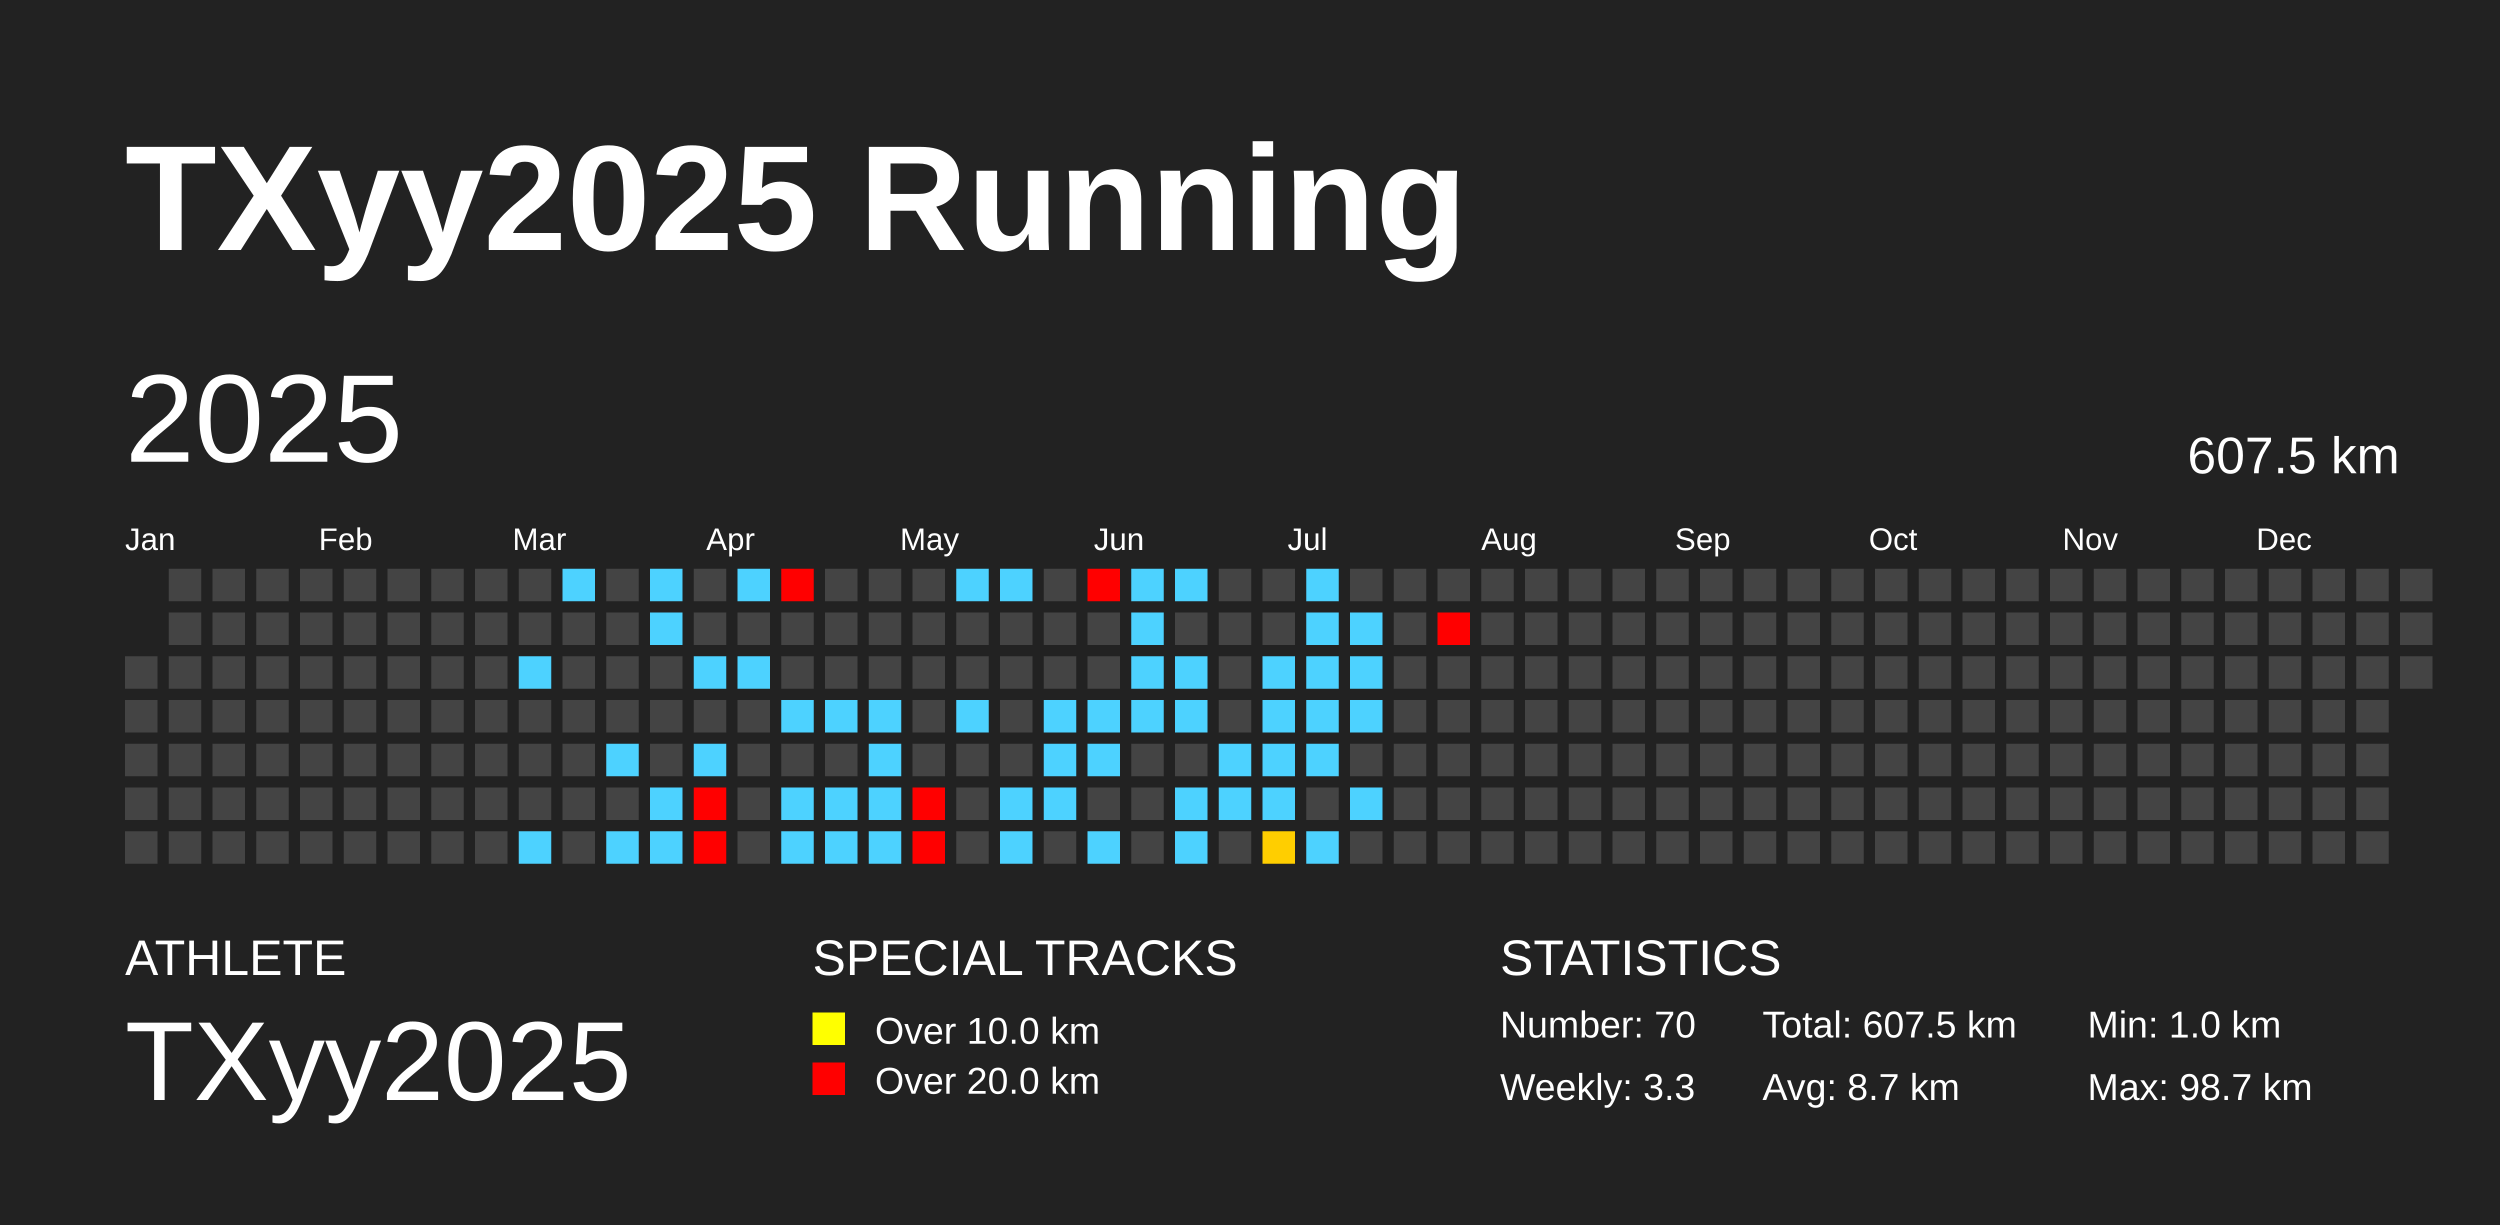
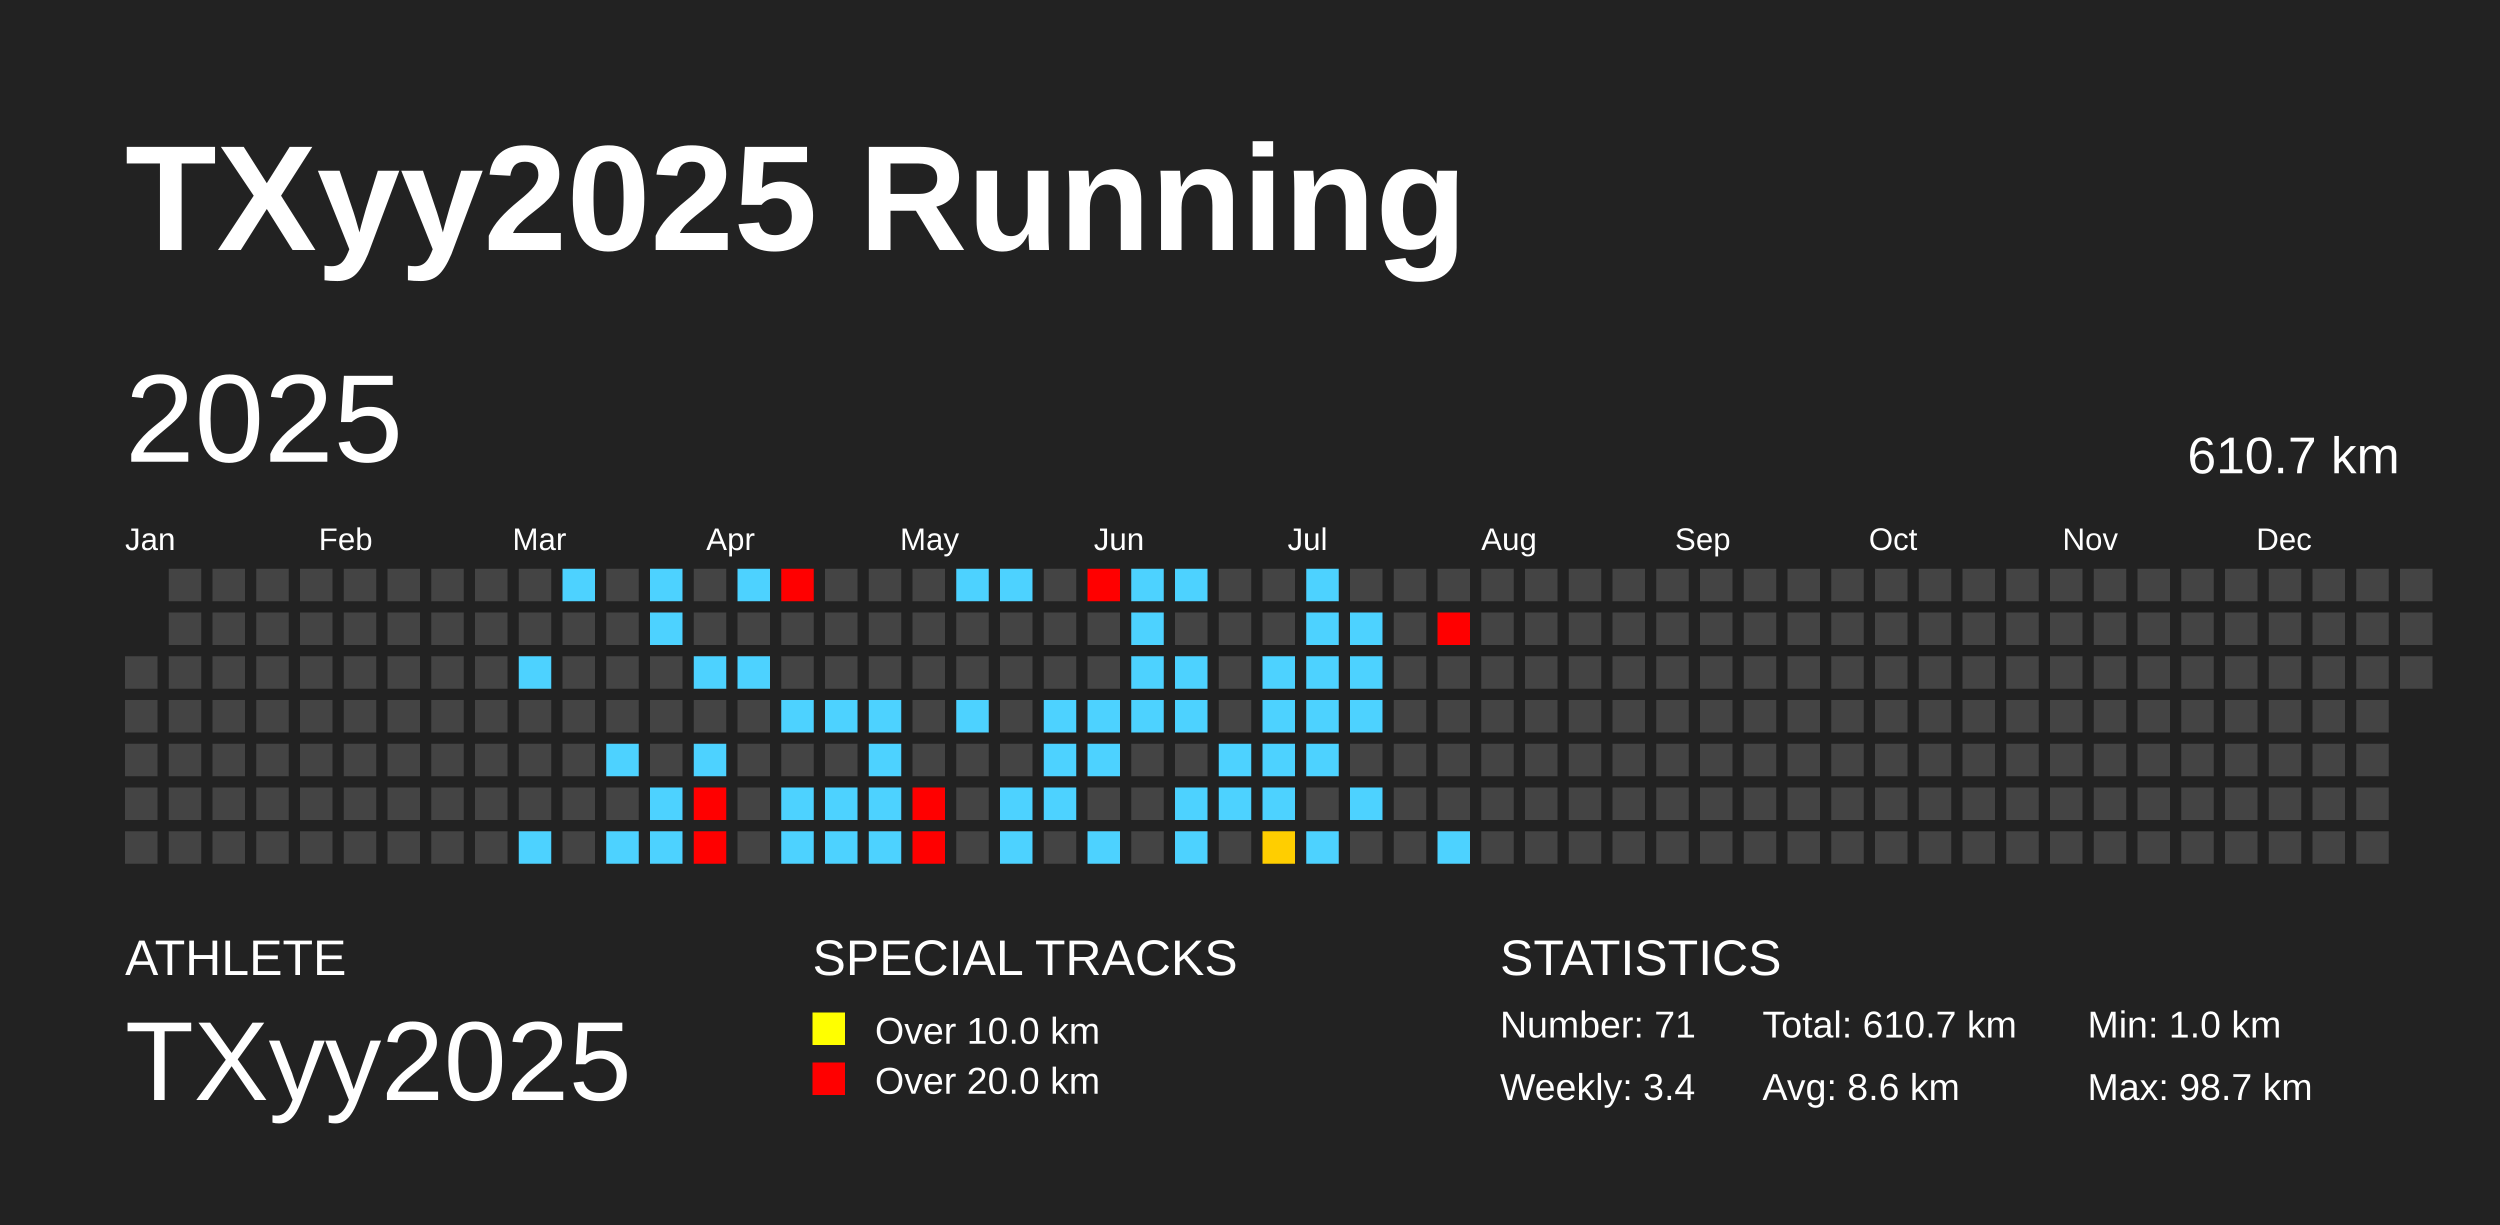
<svg xmlns="http://www.w3.org/2000/svg" baseProfile="full" height="98mm" version="1.1" viewBox="0,0,200,98" width="200mm">
  <defs />
  <rect fill="#222222" height="98" width="200" x="0" y="0" />
  <text fill="#FFFFFF" style="font-size:12px; font-family:Arial; font-weight:bold;" x="10" y="20">TXyy2025 Running</text>
  <text fill="#FFFFFF" style="font-size:4px; font-family:Arial" x="10" y="78">ATHLETE</text>
  <text fill="#FFFFFF" style="font-size:9px; font-family:Arial" x="10" y="88">TXyy2025</text>
  <text fill="#FFFFFF" style="font-size:4px; font-family:Arial" x="65" y="78">SPECIAL TRACKS</text>
  <rect fill="yellow" height="2.6" width="2.6" x="65" y="81" />
  <text fill="#FFFFFF" style="font-size:3px; font-family:Arial" x="70" y="83.5">Over 10.0 km</text>
  <rect fill="red" height="2.6" width="2.6" x="65" y="85" />
  <text fill="#FFFFFF" style="font-size:3px; font-family:Arial" x="70" y="87.5">Over 20.0 km</text>
  <text fill="#FFFFFF" style="font-size:4px; font-family:Arial" x="120" y="78">STATISTICS</text>
-   <text fill="#FFFFFF" style="font-size:3px; font-family:Arial" x="120" y="83">Number: 70</text>
-   <text fill="#FFFFFF" style="font-size:3px; font-family:Arial" x="120" y="88">Weekly: 3.3</text>
-   <text fill="#FFFFFF" style="font-size:3px; font-family:Arial" x="141" y="83">Total: 607.5 km</text>
-   <text fill="#FFFFFF" style="font-size:3px; font-family:Arial" x="141" y="88">Avg: 8.7 km</text>
+   <text fill="#FFFFFF" style="font-size:3px; font-family:Arial" x="120" y="83">Number: 71</text>
+   <text fill="#FFFFFF" style="font-size:3px; font-family:Arial" x="120" y="88">Weekly: 3.4</text>
+   <text fill="#FFFFFF" style="font-size:3px; font-family:Arial" x="141" y="83">Total: 610.7 km</text>
+   <text fill="#FFFFFF" style="font-size:3px; font-family:Arial" x="141" y="88">Avg: 8.6 km</text>
  <text fill="#FFFFFF" style="font-size:3px; font-family:Arial" x="167" y="83">Min: 1.0 km</text>
  <text fill="#FFFFFF" style="font-size:3px; font-family:Arial" x="167" y="88">Max: 98.7 km</text>
  <text dominant-baseline="hanging" fill="#FFFFFF" style="font-size:10.0px; font-family:Arial;" x="10" y="30">2025</text>
-   <text dominant-baseline="hanging" fill="#FFFFFF" style="font-size:4.125px; font-family:Arial;" x="175" y="35">607.5 km</text>
+   <text dominant-baseline="hanging" fill="#FFFFFF" style="font-size:4.125px; font-family:Arial;" x="175" y="35">610.7 km</text>
  <text fill="#FFFFFF" style="font-size:2.5px; font-family:Arial" x="10.0" y="44">Jan</text>
  <text fill="#FFFFFF" style="font-size:2.5px; font-family:Arial" x="25.5" y="44">Feb</text>
  <text fill="#FFFFFF" style="font-size:2.5px; font-family:Arial" x="41.0" y="44">Mar</text>
  <text fill="#FFFFFF" style="font-size:2.5px; font-family:Arial" x="56.5" y="44">Apr</text>
  <text fill="#FFFFFF" style="font-size:2.5px; font-family:Arial" x="72.0" y="44">May</text>
  <text fill="#FFFFFF" style="font-size:2.5px; font-family:Arial" x="87.5" y="44">Jun</text>
  <text fill="#FFFFFF" style="font-size:2.5px; font-family:Arial" x="103.0" y="44">Jul</text>
  <text fill="#FFFFFF" style="font-size:2.5px; font-family:Arial" x="118.5" y="44">Aug</text>
  <text fill="#FFFFFF" style="font-size:2.5px; font-family:Arial" x="134.0" y="44">Sep</text>
  <text fill="#FFFFFF" style="font-size:2.5px; font-family:Arial" x="149.5" y="44">Oct</text>
  <text fill="#FFFFFF" style="font-size:2.5px; font-family:Arial" x="165.0" y="44">Nov</text>
  <text fill="#FFFFFF" style="font-size:2.5px; font-family:Arial" x="180.5" y="44">Dec</text>
  <rect fill="#444444" height="2.6" width="2.6" x="10.0" y="52.5" />
  <rect fill="#444444" height="2.6" width="2.6" x="10.0" y="56.0" />
  <rect fill="#444444" height="2.6" width="2.6" x="10.0" y="59.5" />
  <rect fill="#444444" height="2.6" width="2.6" x="10.0" y="63.0" />
  <rect fill="#444444" height="2.6" width="2.6" x="10.0" y="66.5" />
  <rect fill="#444444" height="2.6" width="2.6" x="13.5" y="45.5" />
  <rect fill="#444444" height="2.6" width="2.6" x="13.5" y="49.0" />
  <rect fill="#444444" height="2.6" width="2.6" x="13.5" y="52.5" />
  <rect fill="#444444" height="2.6" width="2.6" x="13.5" y="56.0" />
  <rect fill="#444444" height="2.6" width="2.6" x="13.5" y="59.5" />
  <rect fill="#444444" height="2.6" width="2.6" x="13.5" y="63.0" />
  <rect fill="#444444" height="2.6" width="2.6" x="13.5" y="66.5" />
  <rect fill="#444444" height="2.6" width="2.6" x="17.0" y="45.5" />
  <rect fill="#444444" height="2.6" width="2.6" x="17.0" y="49.0" />
  <rect fill="#444444" height="2.6" width="2.6" x="17.0" y="52.5" />
  <rect fill="#444444" height="2.6" width="2.6" x="17.0" y="56.0" />
  <rect fill="#444444" height="2.6" width="2.6" x="17.0" y="59.5" />
  <rect fill="#444444" height="2.6" width="2.6" x="17.0" y="63.0" />
  <rect fill="#444444" height="2.6" width="2.6" x="17.0" y="66.5" />
  <rect fill="#444444" height="2.6" width="2.6" x="20.5" y="45.5" />
  <rect fill="#444444" height="2.6" width="2.6" x="20.5" y="49.0" />
  <rect fill="#444444" height="2.6" width="2.6" x="20.5" y="52.5" />
  <rect fill="#444444" height="2.6" width="2.6" x="20.5" y="56.0" />
  <rect fill="#444444" height="2.6" width="2.6" x="20.5" y="59.5" />
  <rect fill="#444444" height="2.6" width="2.6" x="20.5" y="63.0" />
  <rect fill="#444444" height="2.6" width="2.6" x="20.5" y="66.5" />
  <rect fill="#444444" height="2.6" width="2.6" x="24.0" y="45.5" />
  <rect fill="#444444" height="2.6" width="2.6" x="24.0" y="49.0" />
  <rect fill="#444444" height="2.6" width="2.6" x="24.0" y="52.5" />
  <rect fill="#444444" height="2.6" width="2.6" x="24.0" y="56.0" />
  <rect fill="#444444" height="2.6" width="2.6" x="24.0" y="59.5" />
  <rect fill="#444444" height="2.6" width="2.6" x="24.0" y="63.0" />
  <rect fill="#444444" height="2.6" width="2.6" x="24.0" y="66.5" />
  <rect fill="#444444" height="2.6" width="2.6" x="27.5" y="45.5" />
  <rect fill="#444444" height="2.6" width="2.6" x="27.5" y="49.0" />
  <rect fill="#444444" height="2.6" width="2.6" x="27.5" y="52.5" />
  <rect fill="#444444" height="2.6" width="2.6" x="27.5" y="56.0" />
  <rect fill="#444444" height="2.6" width="2.6" x="27.5" y="59.5" />
  <rect fill="#444444" height="2.6" width="2.6" x="27.5" y="63.0" />
  <rect fill="#444444" height="2.6" width="2.6" x="27.5" y="66.5" />
  <rect fill="#444444" height="2.6" width="2.6" x="31.0" y="45.5" />
  <rect fill="#444444" height="2.6" width="2.6" x="31.0" y="49.0" />
  <rect fill="#444444" height="2.6" width="2.6" x="31.0" y="52.5" />
  <rect fill="#444444" height="2.6" width="2.6" x="31.0" y="56.0" />
  <rect fill="#444444" height="2.6" width="2.6" x="31.0" y="59.5" />
  <rect fill="#444444" height="2.6" width="2.6" x="31.0" y="63.0" />
  <rect fill="#444444" height="2.6" width="2.6" x="31.0" y="66.5" />
  <rect fill="#444444" height="2.6" width="2.6" x="34.5" y="45.5" />
  <rect fill="#444444" height="2.6" width="2.6" x="34.5" y="49.0" />
  <rect fill="#444444" height="2.6" width="2.6" x="34.5" y="52.5" />
  <rect fill="#444444" height="2.6" width="2.6" x="34.5" y="56.0" />
  <rect fill="#444444" height="2.6" width="2.6" x="34.5" y="59.5" />
  <rect fill="#444444" height="2.6" width="2.6" x="34.5" y="63.0" />
  <rect fill="#444444" height="2.6" width="2.6" x="34.5" y="66.5" />
  <rect fill="#444444" height="2.6" width="2.6" x="38.0" y="45.5" />
  <rect fill="#444444" height="2.6" width="2.6" x="38.0" y="49.0" />
  <rect fill="#444444" height="2.6" width="2.6" x="38.0" y="52.5" />
  <rect fill="#444444" height="2.6" width="2.6" x="38.0" y="56.0" />
  <rect fill="#444444" height="2.6" width="2.6" x="38.0" y="59.5" />
  <rect fill="#444444" height="2.6" width="2.6" x="38.0" y="63.0" />
  <rect fill="#444444" height="2.6" width="2.6" x="38.0" y="66.5" />
  <rect fill="#444444" height="2.6" width="2.6" x="41.5" y="45.5" />
  <rect fill="#444444" height="2.6" width="2.6" x="41.5" y="49.0" />
  <rect fill="#4dd2ff" height="2.6" width="2.6" x="41.5" y="52.5" />
  <rect fill="#444444" height="2.6" width="2.6" x="41.5" y="56.0" />
  <rect fill="#444444" height="2.6" width="2.6" x="41.5" y="59.5" />
  <rect fill="#444444" height="2.6" width="2.6" x="41.5" y="63.0" />
  <rect fill="#4dd2ff" height="2.6" width="2.6" x="41.5" y="66.5" />
  <rect fill="#4dd2ff" height="2.6" width="2.6" x="45.0" y="45.5" />
  <rect fill="#444444" height="2.6" width="2.6" x="45.0" y="49.0" />
  <rect fill="#444444" height="2.6" width="2.6" x="45.0" y="52.5" />
  <rect fill="#444444" height="2.6" width="2.6" x="45.0" y="56.0" />
  <rect fill="#444444" height="2.6" width="2.6" x="45.0" y="59.5" />
  <rect fill="#444444" height="2.6" width="2.6" x="45.0" y="63.0" />
  <rect fill="#444444" height="2.6" width="2.6" x="45.0" y="66.5" />
  <rect fill="#444444" height="2.6" width="2.6" x="48.5" y="45.5" />
  <rect fill="#444444" height="2.6" width="2.6" x="48.5" y="49.0" />
  <rect fill="#444444" height="2.6" width="2.6" x="48.5" y="52.5" />
  <rect fill="#444444" height="2.6" width="2.6" x="48.5" y="56.0" />
  <rect fill="#4dd2ff" height="2.6" width="2.6" x="48.5" y="59.5" />
  <rect fill="#444444" height="2.6" width="2.6" x="48.5" y="63.0" />
  <rect fill="#4dd2ff" height="2.6" width="2.6" x="48.5" y="66.5" />
  <rect fill="#4dd2ff" height="2.6" width="2.6" x="52.0" y="45.5" />
  <rect fill="#4dd2ff" height="2.6" width="2.6" x="52.0" y="49.0" />
  <rect fill="#444444" height="2.6" width="2.6" x="52.0" y="52.5" />
  <rect fill="#444444" height="2.6" width="2.6" x="52.0" y="56.0" />
  <rect fill="#444444" height="2.6" width="2.6" x="52.0" y="59.5" />
  <rect fill="#4dd2ff" height="2.6" width="2.6" x="52.0" y="63.0" />
  <rect fill="#4dd2ff" height="2.6" width="2.6" x="52.0" y="66.5" />
  <rect fill="#444444" height="2.6" width="2.6" x="55.5" y="45.5" />
  <rect fill="#444444" height="2.6" width="2.6" x="55.5" y="49.0" />
  <rect fill="#4dd2ff" height="2.6" width="2.6" x="55.5" y="52.5" />
  <rect fill="#444444" height="2.6" width="2.6" x="55.5" y="56.0" />
  <rect fill="#4dd2ff" height="2.6" width="2.6" x="55.5" y="59.5" />
  <rect fill="red" height="2.6" width="2.6" x="55.5" y="63.0" />
  <rect fill="red" height="2.6" width="2.6" x="55.5" y="66.5" />
  <rect fill="#4dd2ff" height="2.6" width="2.6" x="59.0" y="45.5" />
  <rect fill="#444444" height="2.6" width="2.6" x="59.0" y="49.0" />
  <rect fill="#4dd2ff" height="2.6" width="2.6" x="59.0" y="52.5" />
  <rect fill="#444444" height="2.6" width="2.6" x="59.0" y="56.0" />
  <rect fill="#444444" height="2.6" width="2.6" x="59.0" y="59.5" />
  <rect fill="#444444" height="2.6" width="2.6" x="59.0" y="63.0" />
  <rect fill="#444444" height="2.6" width="2.6" x="59.0" y="66.5" />
  <rect fill="red" height="2.6" width="2.6" x="62.5" y="45.5" />
  <rect fill="#444444" height="2.6" width="2.6" x="62.5" y="49.0" />
  <rect fill="#444444" height="2.6" width="2.6" x="62.5" y="52.5" />
  <rect fill="#4dd2ff" height="2.6" width="2.6" x="62.5" y="56.0" />
  <rect fill="#444444" height="2.6" width="2.6" x="62.5" y="59.5" />
  <rect fill="#4dd2ff" height="2.6" width="2.6" x="62.5" y="63.0" />
  <rect fill="#4dd2ff" height="2.6" width="2.6" x="62.5" y="66.5" />
  <rect fill="#444444" height="2.6" width="2.6" x="66.0" y="45.5" />
  <rect fill="#444444" height="2.6" width="2.6" x="66.0" y="49.0" />
  <rect fill="#444444" height="2.6" width="2.6" x="66.0" y="52.5" />
  <rect fill="#4dd2ff" height="2.6" width="2.6" x="66.0" y="56.0" />
  <rect fill="#444444" height="2.6" width="2.6" x="66.0" y="59.5" />
  <rect fill="#4dd2ff" height="2.6" width="2.6" x="66.0" y="63.0" />
  <rect fill="#4dd2ff" height="2.6" width="2.6" x="66.0" y="66.5" />
  <rect fill="#444444" height="2.6" width="2.6" x="69.5" y="45.5" />
  <rect fill="#444444" height="2.6" width="2.6" x="69.5" y="49.0" />
  <rect fill="#444444" height="2.6" width="2.6" x="69.5" y="52.5" />
  <rect fill="#4dd2ff" height="2.6" width="2.6" x="69.5" y="56.0" />
  <rect fill="#4dd2ff" height="2.6" width="2.6" x="69.5" y="59.5" />
  <rect fill="#4dd2ff" height="2.6" width="2.6" x="69.5" y="63.0" />
  <rect fill="#4dd2ff" height="2.6" width="2.6" x="69.5" y="66.5" />
  <rect fill="#444444" height="2.6" width="2.6" x="73.0" y="45.5" />
  <rect fill="#444444" height="2.6" width="2.6" x="73.0" y="49.0" />
  <rect fill="#444444" height="2.6" width="2.6" x="73.0" y="52.5" />
  <rect fill="#444444" height="2.6" width="2.6" x="73.0" y="56.0" />
  <rect fill="#444444" height="2.6" width="2.6" x="73.0" y="59.5" />
  <rect fill="red" height="2.6" width="2.6" x="73.0" y="63.0" />
  <rect fill="red" height="2.6" width="2.6" x="73.0" y="66.5" />
  <rect fill="#4dd2ff" height="2.6" width="2.6" x="76.5" y="45.5" />
  <rect fill="#444444" height="2.6" width="2.6" x="76.5" y="49.0" />
  <rect fill="#444444" height="2.6" width="2.6" x="76.5" y="52.5" />
  <rect fill="#4dd2ff" height="2.6" width="2.6" x="76.5" y="56.0" />
  <rect fill="#444444" height="2.6" width="2.6" x="76.5" y="59.5" />
  <rect fill="#444444" height="2.6" width="2.6" x="76.5" y="63.0" />
  <rect fill="#444444" height="2.6" width="2.6" x="76.5" y="66.5" />
  <rect fill="#4dd2ff" height="2.6" width="2.6" x="80.0" y="45.5" />
  <rect fill="#444444" height="2.6" width="2.6" x="80.0" y="49.0" />
  <rect fill="#444444" height="2.6" width="2.6" x="80.0" y="52.5" />
  <rect fill="#444444" height="2.6" width="2.6" x="80.0" y="56.0" />
  <rect fill="#444444" height="2.6" width="2.6" x="80.0" y="59.5" />
  <rect fill="#4dd2ff" height="2.6" width="2.6" x="80.0" y="63.0" />
  <rect fill="#4dd2ff" height="2.6" width="2.6" x="80.0" y="66.5" />
  <rect fill="#444444" height="2.6" width="2.6" x="83.5" y="45.5" />
  <rect fill="#444444" height="2.6" width="2.6" x="83.5" y="49.0" />
  <rect fill="#444444" height="2.6" width="2.6" x="83.5" y="52.5" />
  <rect fill="#4dd2ff" height="2.6" width="2.6" x="83.5" y="56.0" />
  <rect fill="#4dd2ff" height="2.6" width="2.6" x="83.5" y="59.5" />
  <rect fill="#4dd2ff" height="2.6" width="2.6" x="83.5" y="63.0" />
  <rect fill="#444444" height="2.6" width="2.6" x="83.5" y="66.5" />
  <rect fill="red" height="2.6" width="2.6" x="87.0" y="45.5" />
  <rect fill="#444444" height="2.6" width="2.6" x="87.0" y="49.0" />
  <rect fill="#444444" height="2.6" width="2.6" x="87.0" y="52.5" />
  <rect fill="#4dd2ff" height="2.6" width="2.6" x="87.0" y="56.0" />
  <rect fill="#4dd2ff" height="2.6" width="2.6" x="87.0" y="59.5" />
  <rect fill="#444444" height="2.6" width="2.6" x="87.0" y="63.0" />
  <rect fill="#4dd2ff" height="2.6" width="2.6" x="87.0" y="66.5" />
  <rect fill="#4dd2ff" height="2.6" width="2.6" x="90.5" y="45.5" />
  <rect fill="#4dd2ff" height="2.6" width="2.6" x="90.5" y="49.0" />
  <rect fill="#4dd2ff" height="2.6" width="2.6" x="90.5" y="52.5" />
  <rect fill="#4dd2ff" height="2.6" width="2.6" x="90.5" y="56.0" />
  <rect fill="#444444" height="2.6" width="2.6" x="90.5" y="59.5" />
  <rect fill="#444444" height="2.6" width="2.6" x="90.5" y="63.0" />
  <rect fill="#444444" height="2.6" width="2.6" x="90.5" y="66.5" />
  <rect fill="#4dd2ff" height="2.6" width="2.6" x="94.0" y="45.5" />
  <rect fill="#444444" height="2.6" width="2.6" x="94.0" y="49.0" />
  <rect fill="#4dd2ff" height="2.6" width="2.6" x="94.0" y="52.5" />
  <rect fill="#4dd2ff" height="2.6" width="2.6" x="94.0" y="56.0" />
  <rect fill="#444444" height="2.6" width="2.6" x="94.0" y="59.5" />
  <rect fill="#4dd2ff" height="2.6" width="2.6" x="94.0" y="63.0" />
  <rect fill="#4dd2ff" height="2.6" width="2.6" x="94.0" y="66.5" />
  <rect fill="#444444" height="2.6" width="2.6" x="97.5" y="45.5" />
  <rect fill="#444444" height="2.6" width="2.6" x="97.5" y="49.0" />
  <rect fill="#444444" height="2.6" width="2.6" x="97.5" y="52.5" />
  <rect fill="#444444" height="2.6" width="2.6" x="97.5" y="56.0" />
  <rect fill="#4dd2ff" height="2.6" width="2.6" x="97.5" y="59.5" />
  <rect fill="#4dd2ff" height="2.6" width="2.6" x="97.5" y="63.0" />
  <rect fill="#444444" height="2.6" width="2.6" x="97.5" y="66.5" />
  <rect fill="#444444" height="2.6" width="2.6" x="101.0" y="45.5" />
  <rect fill="#444444" height="2.6" width="2.6" x="101.0" y="49.0" />
  <rect fill="#4dd2ff" height="2.6" width="2.6" x="101.0" y="52.5" />
  <rect fill="#4dd2ff" height="2.6" width="2.6" x="101.0" y="56.0" />
  <rect fill="#4dd2ff" height="2.6" width="2.6" x="101.0" y="59.5" />
  <rect fill="#4dd2ff" height="2.6" width="2.6" x="101.0" y="63.0" />
  <rect fill="#ffce00" height="2.6" width="2.6" x="101.0" y="66.5" />
  <rect fill="#4dd2ff" height="2.6" width="2.6" x="104.5" y="45.5" />
  <rect fill="#4dd2ff" height="2.6" width="2.6" x="104.5" y="49.0" />
  <rect fill="#4dd2ff" height="2.6" width="2.6" x="104.5" y="52.5" />
  <rect fill="#4dd2ff" height="2.6" width="2.6" x="104.5" y="56.0" />
  <rect fill="#4dd2ff" height="2.6" width="2.6" x="104.5" y="59.5" />
  <rect fill="#444444" height="2.6" width="2.6" x="104.5" y="63.0" />
  <rect fill="#4dd2ff" height="2.6" width="2.6" x="104.5" y="66.5" />
  <rect fill="#444444" height="2.6" width="2.6" x="108.0" y="45.5" />
  <rect fill="#4dd2ff" height="2.6" width="2.6" x="108.0" y="49.0" />
  <rect fill="#4dd2ff" height="2.6" width="2.6" x="108.0" y="52.5" />
  <rect fill="#4dd2ff" height="2.6" width="2.6" x="108.0" y="56.0" />
  <rect fill="#444444" height="2.6" width="2.6" x="108.0" y="59.5" />
  <rect fill="#4dd2ff" height="2.6" width="2.6" x="108.0" y="63.0" />
  <rect fill="#444444" height="2.6" width="2.6" x="108.0" y="66.5" />
  <rect fill="#444444" height="2.6" width="2.6" x="111.5" y="45.5" />
  <rect fill="#444444" height="2.6" width="2.6" x="111.5" y="49.0" />
  <rect fill="#444444" height="2.6" width="2.6" x="111.5" y="52.5" />
  <rect fill="#444444" height="2.6" width="2.6" x="111.5" y="56.0" />
  <rect fill="#444444" height="2.6" width="2.6" x="111.5" y="59.5" />
  <rect fill="#444444" height="2.6" width="2.6" x="111.5" y="63.0" />
  <rect fill="#444444" height="2.6" width="2.6" x="111.5" y="66.5" />
  <rect fill="#444444" height="2.6" width="2.6" x="115.0" y="45.5" />
  <rect fill="red" height="2.6" width="2.6" x="115.0" y="49.0" />
  <rect fill="#444444" height="2.6" width="2.6" x="115.0" y="52.5" />
  <rect fill="#444444" height="2.6" width="2.6" x="115.0" y="56.0" />
  <rect fill="#444444" height="2.6" width="2.6" x="115.0" y="59.5" />
  <rect fill="#444444" height="2.6" width="2.6" x="115.0" y="63.0" />
-   <rect fill="#444444" height="2.6" width="2.6" x="115.0" y="66.5" />
+   <rect fill="#4dd2ff" height="2.6" width="2.6" x="115.0" y="66.5" />
  <rect fill="#444444" height="2.6" width="2.6" x="118.5" y="45.5" />
  <rect fill="#444444" height="2.6" width="2.6" x="118.5" y="49.0" />
  <rect fill="#444444" height="2.6" width="2.6" x="118.5" y="52.5" />
  <rect fill="#444444" height="2.6" width="2.6" x="118.5" y="56.0" />
  <rect fill="#444444" height="2.6" width="2.6" x="118.5" y="59.5" />
  <rect fill="#444444" height="2.6" width="2.6" x="118.5" y="63.0" />
  <rect fill="#444444" height="2.6" width="2.6" x="118.5" y="66.5" />
  <rect fill="#444444" height="2.6" width="2.6" x="122.0" y="45.5" />
  <rect fill="#444444" height="2.6" width="2.6" x="122.0" y="49.0" />
  <rect fill="#444444" height="2.6" width="2.6" x="122.0" y="52.5" />
  <rect fill="#444444" height="2.6" width="2.6" x="122.0" y="56.0" />
  <rect fill="#444444" height="2.6" width="2.6" x="122.0" y="59.5" />
  <rect fill="#444444" height="2.6" width="2.6" x="122.0" y="63.0" />
  <rect fill="#444444" height="2.6" width="2.6" x="122.0" y="66.5" />
  <rect fill="#444444" height="2.6" width="2.6" x="125.5" y="45.5" />
  <rect fill="#444444" height="2.6" width="2.6" x="125.5" y="49.0" />
  <rect fill="#444444" height="2.6" width="2.6" x="125.5" y="52.5" />
  <rect fill="#444444" height="2.6" width="2.6" x="125.5" y="56.0" />
  <rect fill="#444444" height="2.6" width="2.6" x="125.5" y="59.5" />
  <rect fill="#444444" height="2.6" width="2.6" x="125.5" y="63.0" />
  <rect fill="#444444" height="2.6" width="2.6" x="125.5" y="66.5" />
  <rect fill="#444444" height="2.6" width="2.6" x="129.0" y="45.5" />
  <rect fill="#444444" height="2.6" width="2.6" x="129.0" y="49.0" />
  <rect fill="#444444" height="2.6" width="2.6" x="129.0" y="52.5" />
  <rect fill="#444444" height="2.6" width="2.6" x="129.0" y="56.0" />
  <rect fill="#444444" height="2.6" width="2.6" x="129.0" y="59.5" />
  <rect fill="#444444" height="2.6" width="2.6" x="129.0" y="63.0" />
  <rect fill="#444444" height="2.6" width="2.6" x="129.0" y="66.5" />
  <rect fill="#444444" height="2.6" width="2.6" x="132.5" y="45.5" />
  <rect fill="#444444" height="2.6" width="2.6" x="132.5" y="49.0" />
  <rect fill="#444444" height="2.6" width="2.6" x="132.5" y="52.5" />
  <rect fill="#444444" height="2.6" width="2.6" x="132.5" y="56.0" />
  <rect fill="#444444" height="2.6" width="2.6" x="132.5" y="59.5" />
  <rect fill="#444444" height="2.6" width="2.6" x="132.5" y="63.0" />
  <rect fill="#444444" height="2.6" width="2.6" x="132.5" y="66.5" />
  <rect fill="#444444" height="2.6" width="2.6" x="136.0" y="45.5" />
  <rect fill="#444444" height="2.6" width="2.6" x="136.0" y="49.0" />
  <rect fill="#444444" height="2.6" width="2.6" x="136.0" y="52.5" />
  <rect fill="#444444" height="2.6" width="2.6" x="136.0" y="56.0" />
  <rect fill="#444444" height="2.6" width="2.6" x="136.0" y="59.5" />
  <rect fill="#444444" height="2.6" width="2.6" x="136.0" y="63.0" />
  <rect fill="#444444" height="2.6" width="2.6" x="136.0" y="66.5" />
  <rect fill="#444444" height="2.6" width="2.6" x="139.5" y="45.5" />
  <rect fill="#444444" height="2.6" width="2.6" x="139.5" y="49.0" />
  <rect fill="#444444" height="2.6" width="2.6" x="139.5" y="52.5" />
  <rect fill="#444444" height="2.6" width="2.6" x="139.5" y="56.0" />
  <rect fill="#444444" height="2.6" width="2.6" x="139.5" y="59.5" />
  <rect fill="#444444" height="2.6" width="2.6" x="139.5" y="63.0" />
  <rect fill="#444444" height="2.6" width="2.6" x="139.5" y="66.5" />
  <rect fill="#444444" height="2.6" width="2.6" x="143.0" y="45.5" />
  <rect fill="#444444" height="2.6" width="2.6" x="143.0" y="49.0" />
  <rect fill="#444444" height="2.6" width="2.6" x="143.0" y="52.5" />
  <rect fill="#444444" height="2.6" width="2.6" x="143.0" y="56.0" />
  <rect fill="#444444" height="2.6" width="2.6" x="143.0" y="59.5" />
  <rect fill="#444444" height="2.6" width="2.6" x="143.0" y="63.0" />
  <rect fill="#444444" height="2.6" width="2.6" x="143.0" y="66.5" />
  <rect fill="#444444" height="2.6" width="2.6" x="146.5" y="45.5" />
  <rect fill="#444444" height="2.6" width="2.6" x="146.5" y="49.0" />
  <rect fill="#444444" height="2.6" width="2.6" x="146.5" y="52.5" />
  <rect fill="#444444" height="2.6" width="2.6" x="146.5" y="56.0" />
  <rect fill="#444444" height="2.6" width="2.6" x="146.5" y="59.5" />
  <rect fill="#444444" height="2.6" width="2.6" x="146.5" y="63.0" />
  <rect fill="#444444" height="2.6" width="2.6" x="146.5" y="66.5" />
  <rect fill="#444444" height="2.6" width="2.6" x="150.0" y="45.5" />
  <rect fill="#444444" height="2.6" width="2.6" x="150.0" y="49.0" />
  <rect fill="#444444" height="2.6" width="2.6" x="150.0" y="52.5" />
  <rect fill="#444444" height="2.6" width="2.6" x="150.0" y="56.0" />
  <rect fill="#444444" height="2.6" width="2.6" x="150.0" y="59.5" />
  <rect fill="#444444" height="2.6" width="2.6" x="150.0" y="63.0" />
  <rect fill="#444444" height="2.6" width="2.6" x="150.0" y="66.5" />
  <rect fill="#444444" height="2.6" width="2.6" x="153.5" y="45.5" />
  <rect fill="#444444" height="2.6" width="2.6" x="153.5" y="49.0" />
  <rect fill="#444444" height="2.6" width="2.6" x="153.5" y="52.5" />
  <rect fill="#444444" height="2.6" width="2.6" x="153.5" y="56.0" />
  <rect fill="#444444" height="2.6" width="2.6" x="153.5" y="59.5" />
  <rect fill="#444444" height="2.6" width="2.6" x="153.5" y="63.0" />
  <rect fill="#444444" height="2.6" width="2.6" x="153.5" y="66.5" />
  <rect fill="#444444" height="2.6" width="2.6" x="157.0" y="45.5" />
  <rect fill="#444444" height="2.6" width="2.6" x="157.0" y="49.0" />
  <rect fill="#444444" height="2.6" width="2.6" x="157.0" y="52.5" />
  <rect fill="#444444" height="2.6" width="2.6" x="157.0" y="56.0" />
  <rect fill="#444444" height="2.6" width="2.6" x="157.0" y="59.5" />
  <rect fill="#444444" height="2.6" width="2.6" x="157.0" y="63.0" />
  <rect fill="#444444" height="2.6" width="2.6" x="157.0" y="66.5" />
  <rect fill="#444444" height="2.6" width="2.6" x="160.5" y="45.5" />
  <rect fill="#444444" height="2.6" width="2.6" x="160.5" y="49.0" />
  <rect fill="#444444" height="2.6" width="2.6" x="160.5" y="52.5" />
  <rect fill="#444444" height="2.6" width="2.6" x="160.5" y="56.0" />
  <rect fill="#444444" height="2.6" width="2.6" x="160.5" y="59.5" />
  <rect fill="#444444" height="2.6" width="2.6" x="160.5" y="63.0" />
  <rect fill="#444444" height="2.6" width="2.6" x="160.5" y="66.5" />
  <rect fill="#444444" height="2.6" width="2.6" x="164.0" y="45.5" />
  <rect fill="#444444" height="2.6" width="2.6" x="164.0" y="49.0" />
  <rect fill="#444444" height="2.6" width="2.6" x="164.0" y="52.5" />
  <rect fill="#444444" height="2.6" width="2.6" x="164.0" y="56.0" />
  <rect fill="#444444" height="2.6" width="2.6" x="164.0" y="59.5" />
  <rect fill="#444444" height="2.6" width="2.6" x="164.0" y="63.0" />
  <rect fill="#444444" height="2.6" width="2.6" x="164.0" y="66.5" />
  <rect fill="#444444" height="2.6" width="2.6" x="167.5" y="45.5" />
  <rect fill="#444444" height="2.6" width="2.6" x="167.5" y="49.0" />
  <rect fill="#444444" height="2.6" width="2.6" x="167.5" y="52.5" />
  <rect fill="#444444" height="2.6" width="2.6" x="167.5" y="56.0" />
  <rect fill="#444444" height="2.6" width="2.6" x="167.5" y="59.5" />
  <rect fill="#444444" height="2.6" width="2.6" x="167.5" y="63.0" />
  <rect fill="#444444" height="2.6" width="2.6" x="167.5" y="66.5" />
  <rect fill="#444444" height="2.6" width="2.6" x="171.0" y="45.5" />
  <rect fill="#444444" height="2.6" width="2.6" x="171.0" y="49.0" />
  <rect fill="#444444" height="2.6" width="2.6" x="171.0" y="52.5" />
  <rect fill="#444444" height="2.6" width="2.6" x="171.0" y="56.0" />
  <rect fill="#444444" height="2.6" width="2.6" x="171.0" y="59.5" />
  <rect fill="#444444" height="2.6" width="2.6" x="171.0" y="63.0" />
  <rect fill="#444444" height="2.6" width="2.6" x="171.0" y="66.5" />
  <rect fill="#444444" height="2.6" width="2.6" x="174.5" y="45.5" />
  <rect fill="#444444" height="2.6" width="2.6" x="174.5" y="49.0" />
  <rect fill="#444444" height="2.6" width="2.6" x="174.5" y="52.5" />
  <rect fill="#444444" height="2.6" width="2.6" x="174.5" y="56.0" />
  <rect fill="#444444" height="2.6" width="2.6" x="174.5" y="59.5" />
  <rect fill="#444444" height="2.6" width="2.6" x="174.5" y="63.0" />
  <rect fill="#444444" height="2.6" width="2.6" x="174.5" y="66.5" />
  <rect fill="#444444" height="2.6" width="2.6" x="178.0" y="45.5" />
  <rect fill="#444444" height="2.6" width="2.6" x="178.0" y="49.0" />
  <rect fill="#444444" height="2.6" width="2.6" x="178.0" y="52.5" />
  <rect fill="#444444" height="2.6" width="2.6" x="178.0" y="56.0" />
  <rect fill="#444444" height="2.6" width="2.6" x="178.0" y="59.5" />
  <rect fill="#444444" height="2.6" width="2.6" x="178.0" y="63.0" />
  <rect fill="#444444" height="2.6" width="2.6" x="178.0" y="66.5" />
  <rect fill="#444444" height="2.6" width="2.6" x="181.5" y="45.5" />
  <rect fill="#444444" height="2.6" width="2.6" x="181.5" y="49.0" />
  <rect fill="#444444" height="2.6" width="2.6" x="181.5" y="52.5" />
  <rect fill="#444444" height="2.6" width="2.6" x="181.5" y="56.0" />
  <rect fill="#444444" height="2.6" width="2.6" x="181.5" y="59.5" />
  <rect fill="#444444" height="2.6" width="2.6" x="181.5" y="63.0" />
  <rect fill="#444444" height="2.6" width="2.6" x="181.5" y="66.5" />
  <rect fill="#444444" height="2.6" width="2.6" x="185.0" y="45.5" />
  <rect fill="#444444" height="2.6" width="2.6" x="185.0" y="49.0" />
  <rect fill="#444444" height="2.6" width="2.6" x="185.0" y="52.5" />
  <rect fill="#444444" height="2.6" width="2.6" x="185.0" y="56.0" />
  <rect fill="#444444" height="2.6" width="2.6" x="185.0" y="59.5" />
  <rect fill="#444444" height="2.6" width="2.6" x="185.0" y="63.0" />
  <rect fill="#444444" height="2.6" width="2.6" x="185.0" y="66.5" />
  <rect fill="#444444" height="2.6" width="2.6" x="188.5" y="45.5" />
  <rect fill="#444444" height="2.6" width="2.6" x="188.5" y="49.0" />
  <rect fill="#444444" height="2.6" width="2.6" x="188.5" y="52.5" />
  <rect fill="#444444" height="2.6" width="2.6" x="188.5" y="56.0" />
  <rect fill="#444444" height="2.6" width="2.6" x="188.5" y="59.5" />
  <rect fill="#444444" height="2.6" width="2.6" x="188.5" y="63.0" />
  <rect fill="#444444" height="2.6" width="2.6" x="188.5" y="66.5" />
  <rect fill="#444444" height="2.6" width="2.6" x="192.0" y="45.5" />
  <rect fill="#444444" height="2.6" width="2.6" x="192.0" y="49.0" />
  <rect fill="#444444" height="2.6" width="2.6" x="192.0" y="52.5" />
</svg>
